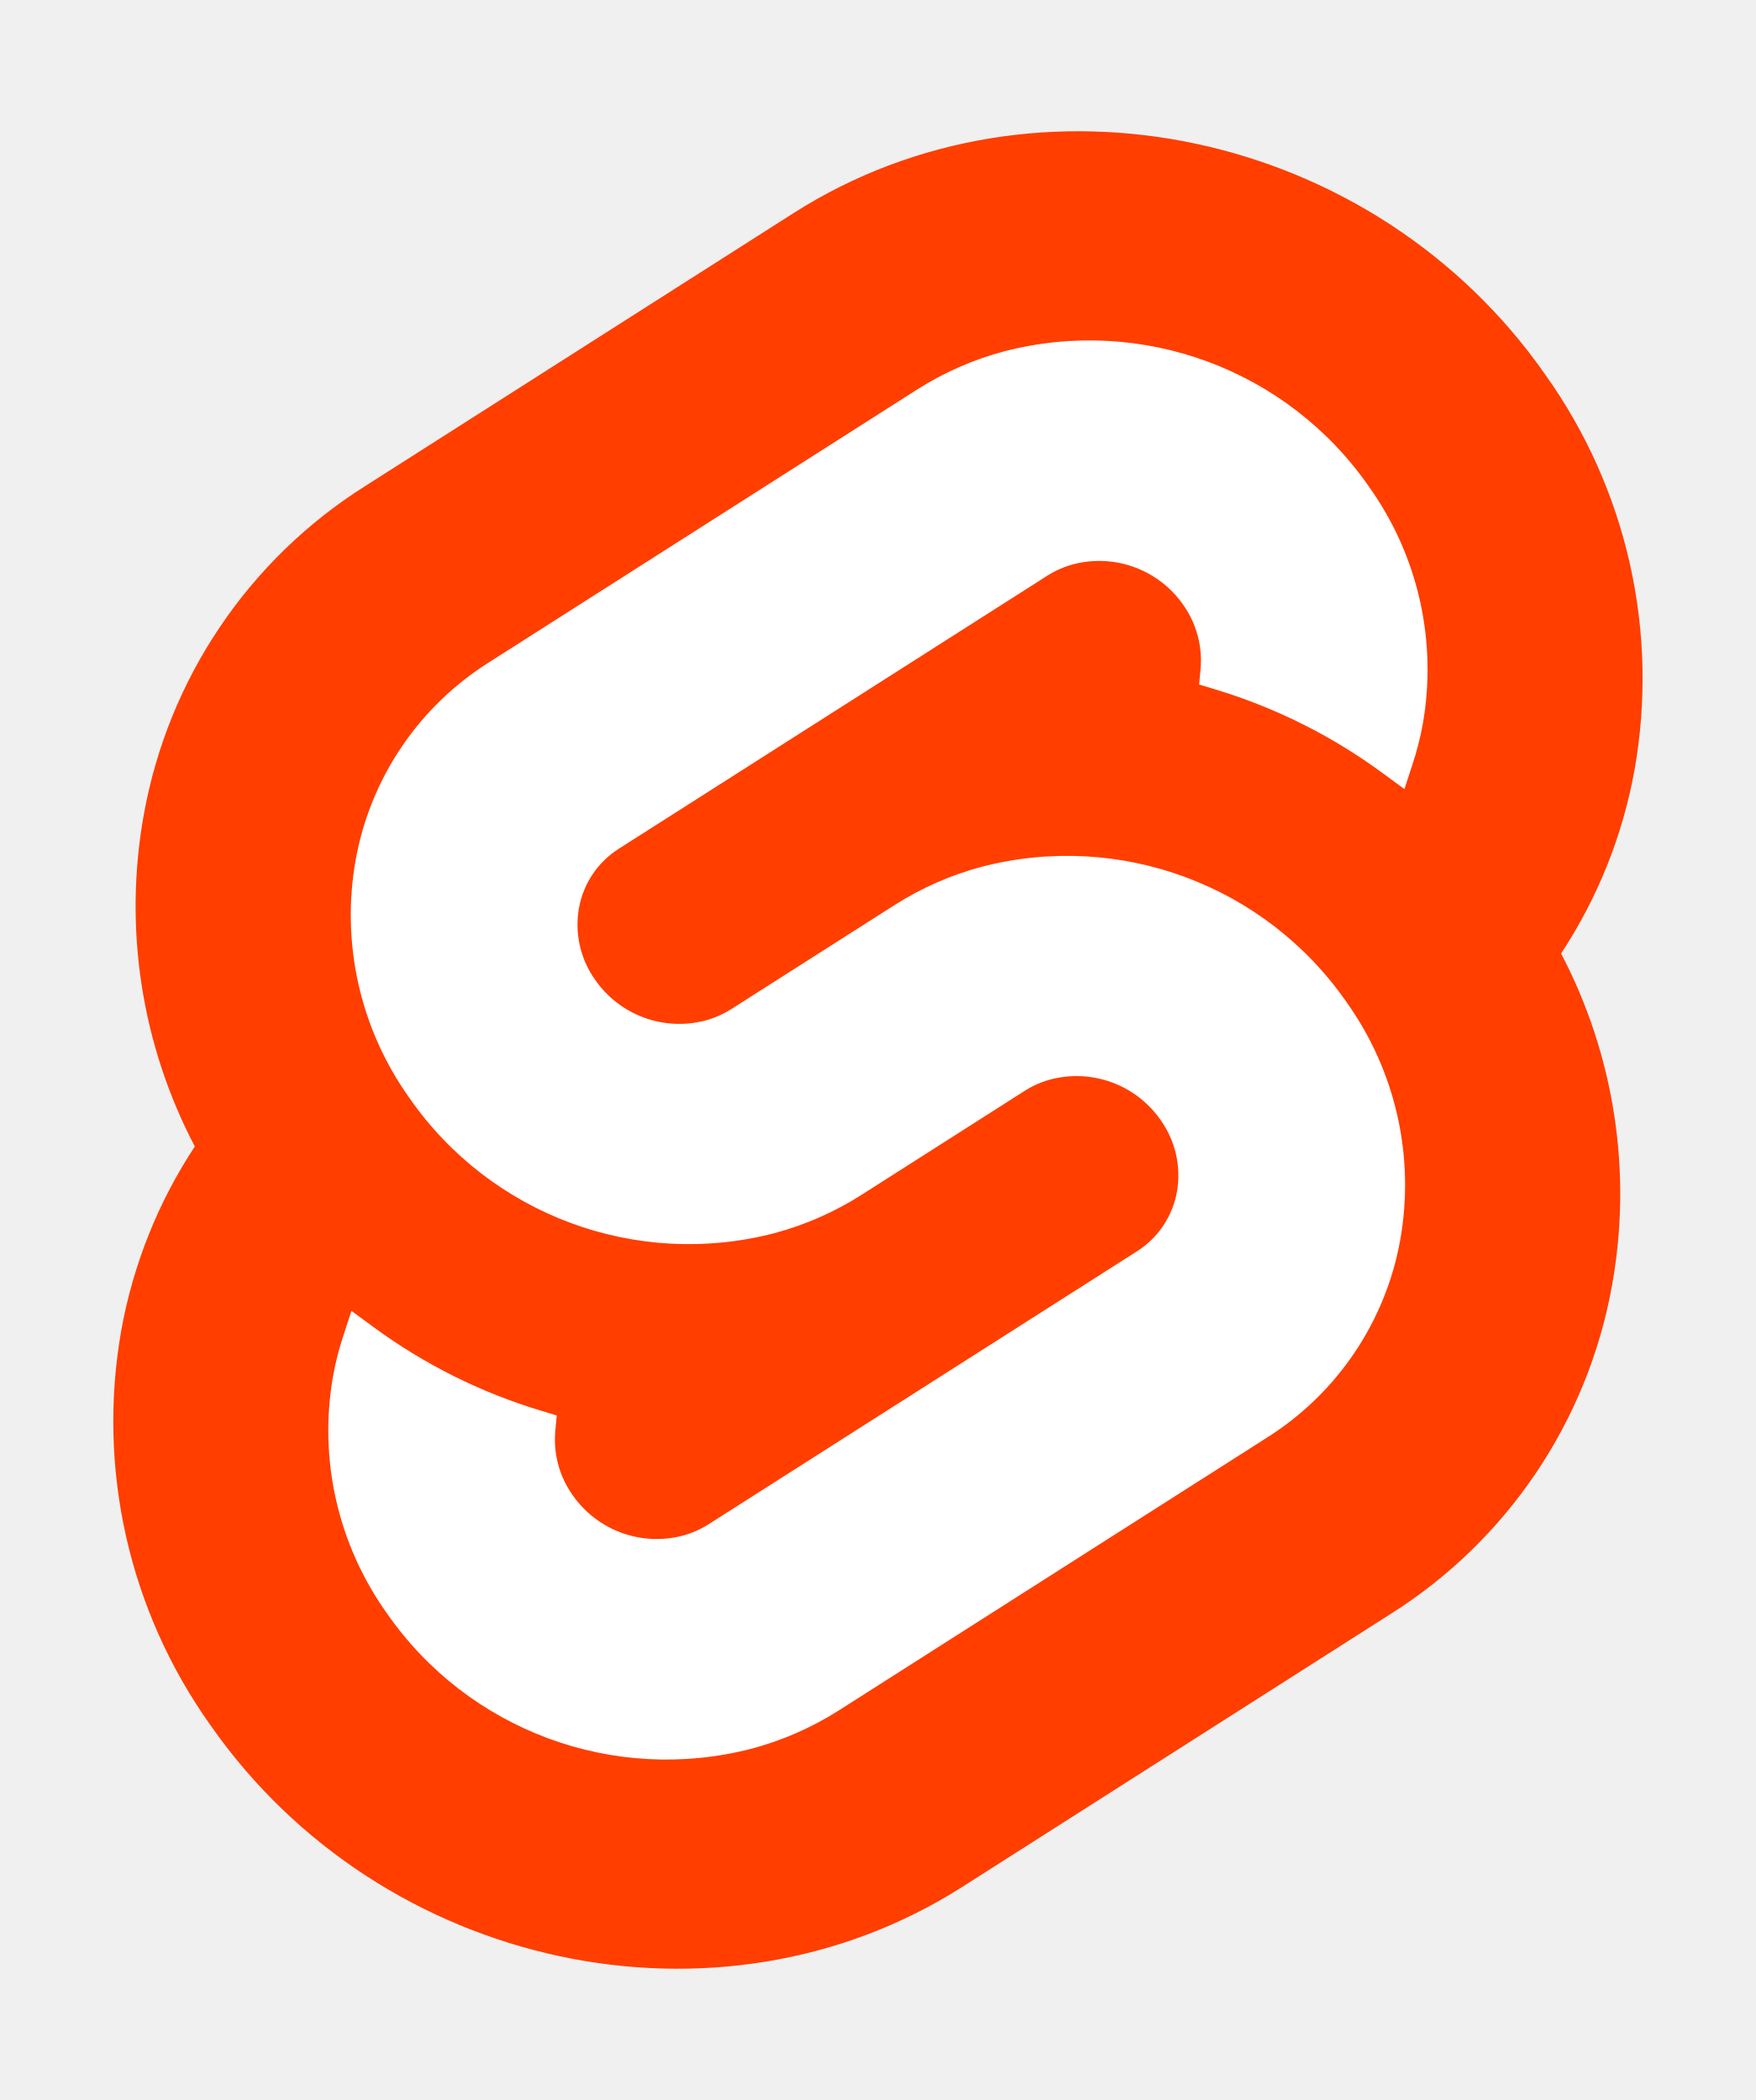
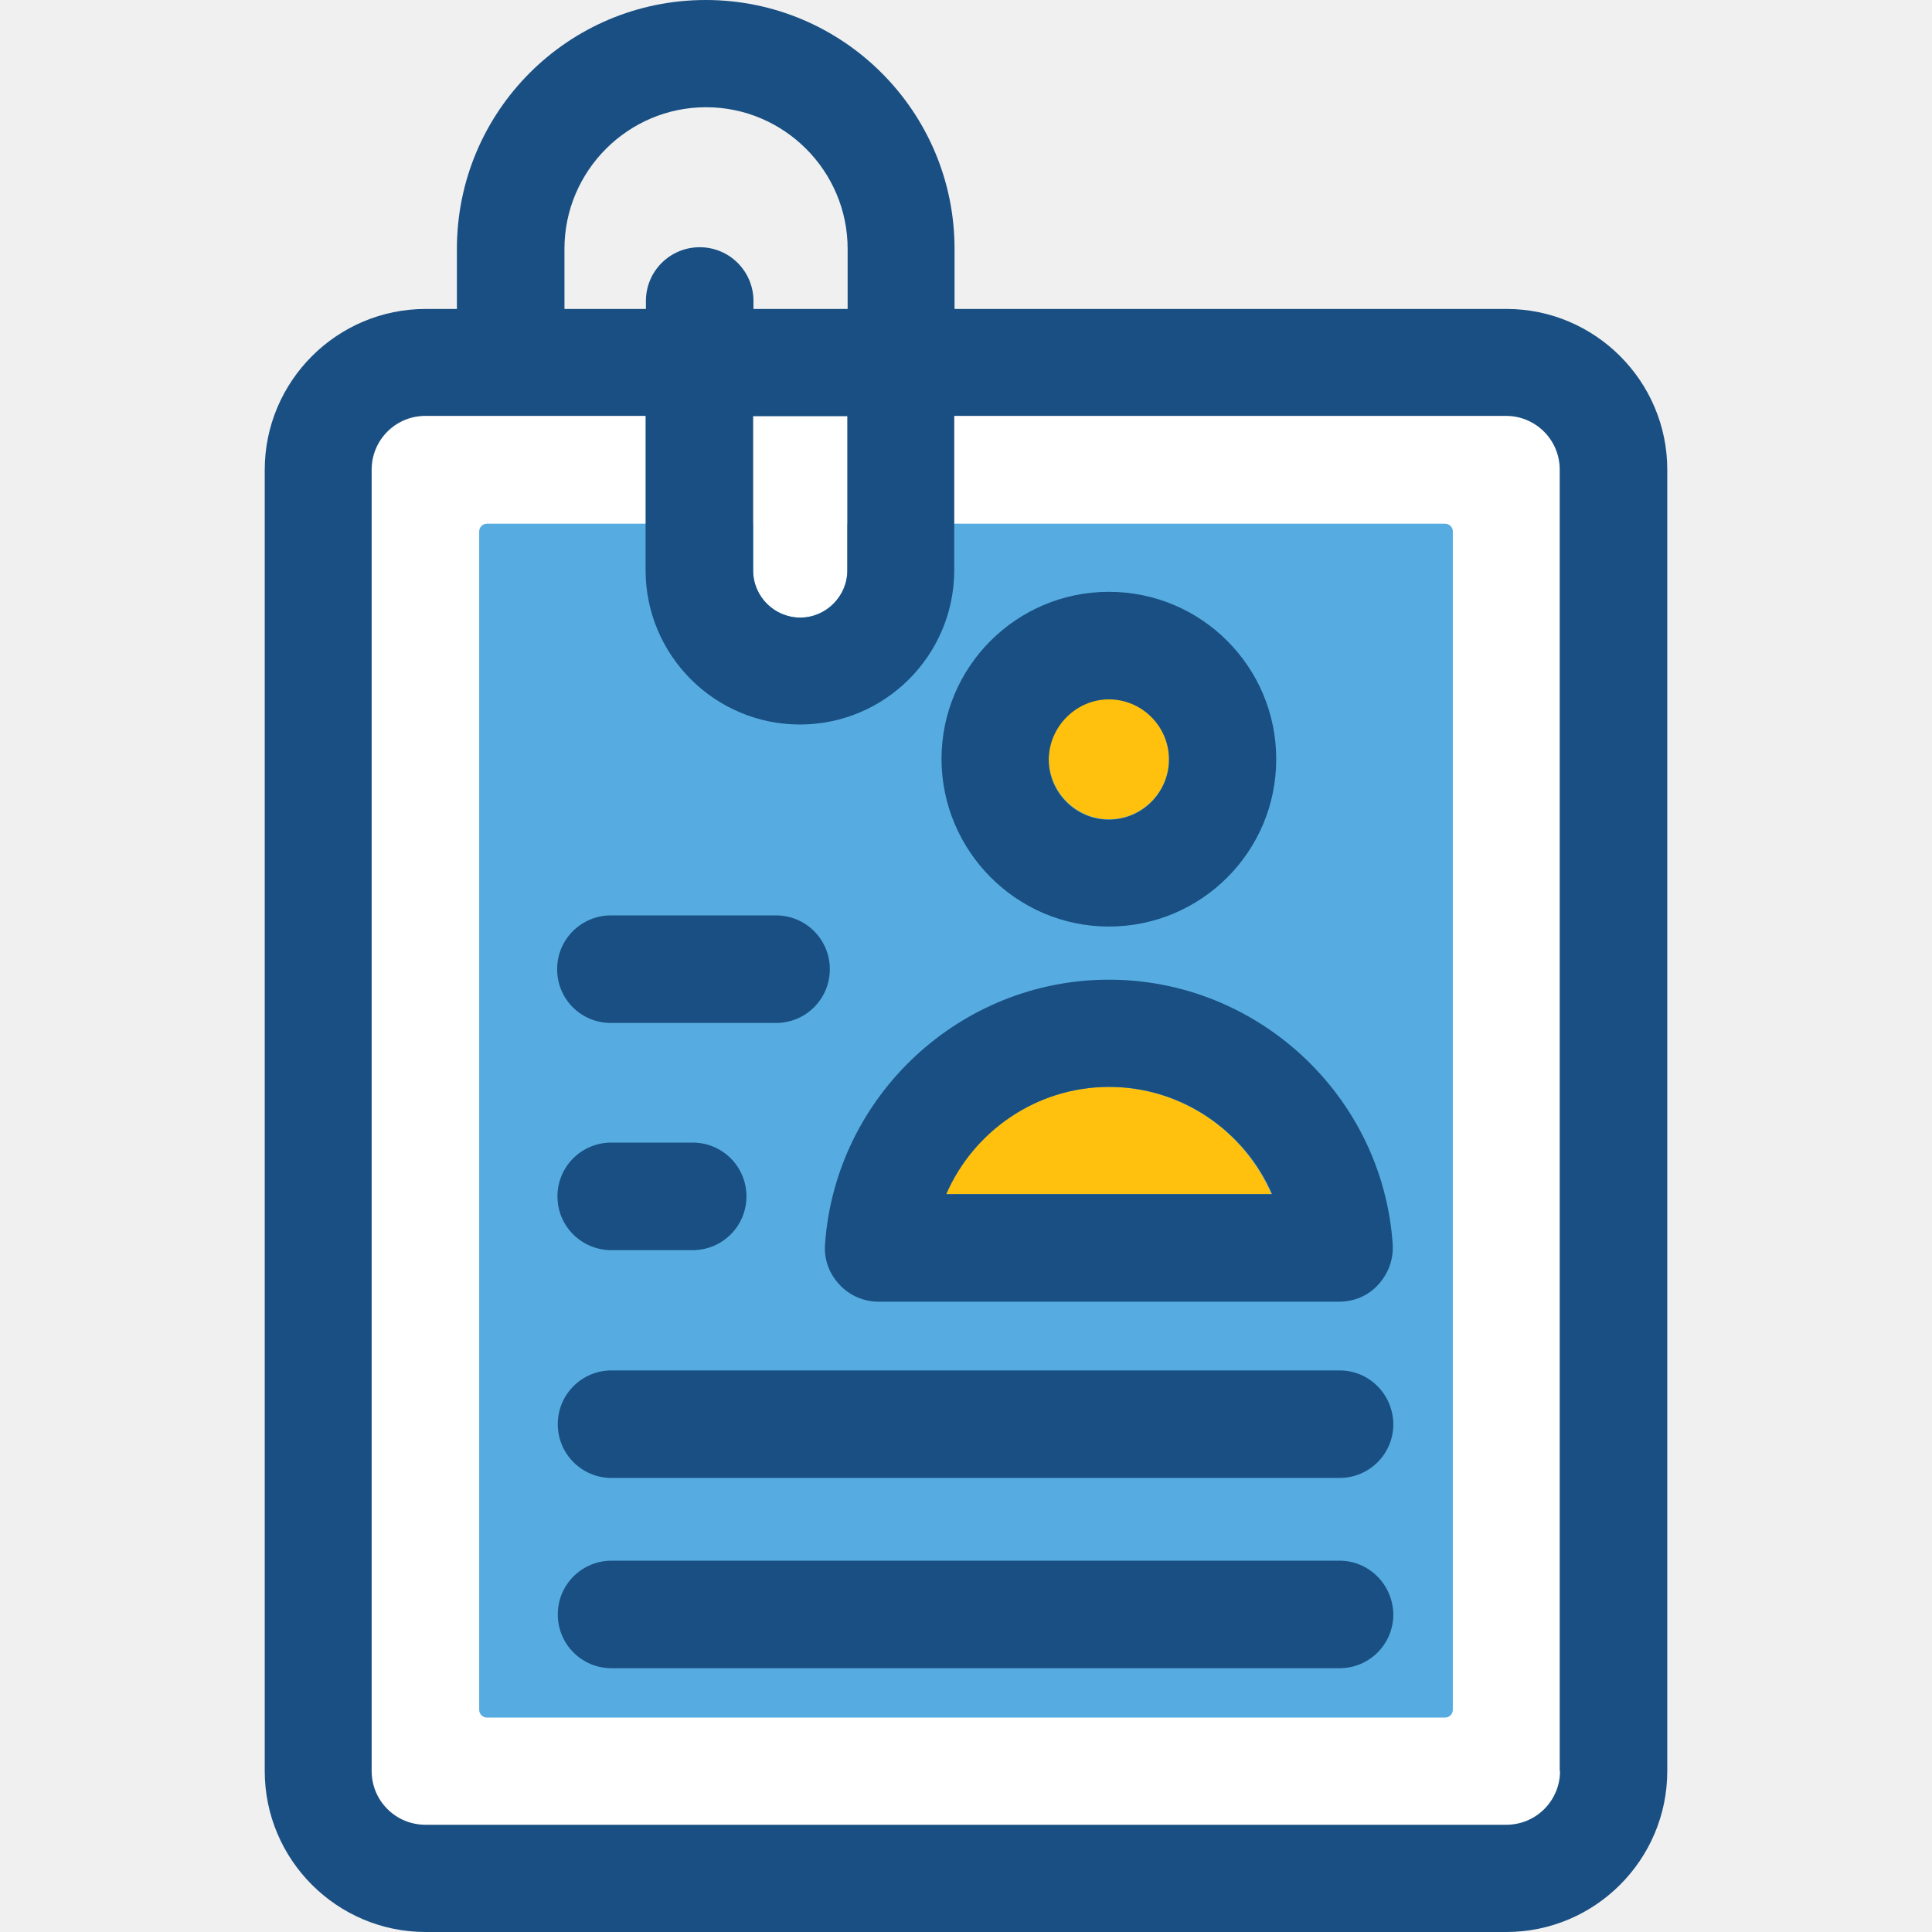
- <svg xmlns="http://www.w3.org/2000/svg" width="107" height="128" viewBox="0 0 107 128">
-   <path d="M94.157 22.819c-10.4-14.885-30.94-19.297-45.792-9.835L22.282 29.608A29.92 29.92 0 0 0 8.764 49.65a31.5 31.5 0 0 0 3.108 20.231 30 30 0 0 0-4.477 11.183 31.9 31.9 0 0 0 5.448 24.116c10.402 14.887 30.942 19.297 45.791 9.835l26.083-16.624A29.92 29.92 0 0 0 98.235 78.35a31.53 31.53 0 0 0-3.105-20.232 30 30 0 0 0 4.474-11.182 31.88 31.88 0 0 0-5.447-24.116" style="fill:#ff3e00" />
-   <path d="M45.817 106.582a20.72 20.72 0 0 1-22.237-8.243 19.17 19.17 0 0 1-3.277-14.503 18 18 0 0 1 .624-2.435l.49-1.498 1.337.981a33.6 33.6 0 0 0 10.203 5.098l.97.294-.09.968a5.85 5.85 0 0 0 1.052 3.878 6.24 6.24 0 0 0 6.695 2.485 5.8 5.8 0 0 0 1.603-.704L69.27 76.28a5.43 5.43 0 0 0 2.45-3.631 5.8 5.8 0 0 0-.987-4.371 6.24 6.24 0 0 0-6.698-2.487 5.7 5.7 0 0 0-1.6.704l-9.953 6.345a19 19 0 0 1-5.296 2.326 20.72 20.72 0 0 1-22.237-8.243 19.17 19.17 0 0 1-3.277-14.502 17.99 17.99 0 0 1 8.13-12.052l26.081-16.623a19 19 0 0 1 5.3-2.329 20.72 20.72 0 0 1 22.237 8.243 19.17 19.17 0 0 1 3.277 14.503 18 18 0 0 1-.624 2.435l-.49 1.498-1.337-.98a33.6 33.6 0 0 0-10.203-5.1l-.97-.294.09-.968a5.86 5.86 0 0 0-1.052-3.878 6.24 6.24 0 0 0-6.696-2.485 5.8 5.8 0 0 0-1.602.704L37.73 51.72a5.42 5.42 0 0 0-2.449 3.63 5.79 5.79 0 0 0 .986 4.372 6.24 6.24 0 0 0 6.698 2.486 5.8 5.8 0 0 0 1.602-.704l9.952-6.342a19 19 0 0 1 5.295-2.328 20.72 20.72 0 0 1 22.237 8.242 19.17 19.17 0 0 1 3.277 14.503 18 18 0 0 1-8.13 12.053l-26.081 16.622a19 19 0 0 1-5.3 2.328" style="fill:#fff" />
+ <svg xmlns="http://www.w3.org/2000/svg" height="800px" width="800px" version="1.1" id="Layer_1" viewBox="0 0 392.533 392.533" xml:space="preserve">
+   <path style="fill:#FFFFFF;" d="M306.101,84.558H193.939v31.354c0,17.325-14.093,31.354-31.354,31.354s-31.354-14.093-31.354-31.354  V84.558H86.497c-6.012,0-10.925,4.848-10.925,10.925v264.339c0,6.012,4.848,10.925,10.925,10.925h219.539  c6.012,0,10.925-4.849,10.925-10.925V95.418C316.962,89.471,312.048,84.558,306.101,84.558z" />
+   <path style="fill:#56ACE0;" d="M97.358,347.41V107.96c0-0.84,0.711-1.552,1.552-1.552h194.715c0.84,0,1.552,0.711,1.552,1.552  V347.41c0,0.84-0.711,1.552-1.552,1.552H98.909C98.069,348.962,97.358,348.25,97.358,347.41z" />
+   <g>
+     <path style="fill:#FFC10D;" d="M225.293,166.465c6.723,0,12.218-5.495,12.218-12.218c0-6.723-5.495-12.218-12.218-12.218   c-6.723,0-12.218,5.495-12.218,12.218C213.139,160.97,218.699,166.465,225.293,166.465z" />
+     <path style="fill:#FFC10D;" d="M225.293,220.832c-14.675,0-27.539,8.986-33.099,21.786h66.133   C252.832,229.818,240.032,220.832,225.293,220.832z" />
+   </g>
+   <path style="fill:#FFFFFF;" d="M162.586,125.479c5.236,0,9.568-4.331,9.568-9.568V84.558h-19.135v31.354  C153.018,121.212,157.35,125.479,162.586,125.479z" />
+   <g>
+     <path style="fill:#194F82;" d="M225.293,188.251c18.747,0,34.004-15.192,34.004-34.004c0-18.747-15.192-34.004-34.004-34.004   c-18.747,0-34.004,15.192-34.004,34.004C191.354,172.994,206.61,188.251,225.293,188.251z M225.293,142.093   c6.723,0,12.218,5.495,12.218,12.218c0,6.723-5.495,12.218-12.218,12.218c-6.723,0-12.218-5.495-12.218-12.218   C213.139,147.588,218.699,142.093,225.293,142.093z" />
+     <path style="fill:#194F82;" d="M225.293,199.046c-30.19,0-55.531,23.596-57.665,53.721c-0.259,3.038,0.84,6.012,2.909,8.21   c2.069,2.263,4.978,3.491,7.952,3.491h93.608c3.038,0,5.947-1.228,7.952-3.491c2.069-2.263,3.103-5.172,2.909-8.21   C280.889,222.642,255.547,199.046,225.293,199.046z M192.259,242.618c5.56-12.8,18.36-21.786,33.099-21.786   s27.539,8.986,33.099,21.786H192.259z" />
+     <path style="fill:#194F82;" d="M272.162,317.091H124.251c-6.012,0-10.925,4.848-10.925,10.925c0,6.012,4.848,10.925,10.925,10.925   h147.911c6.012,0,10.925-4.849,10.925-10.925C283.022,322.004,278.174,317.091,272.162,317.091z" />
+     <path style="fill:#194F82;" d="M272.162,278.432H124.251c-6.012,0-10.925,4.848-10.925,10.925c0,6.012,4.848,10.925,10.925,10.925   h147.911c6.012,0,10.925-4.848,10.925-10.925C283.022,283.281,278.174,278.432,272.162,278.432z" />
+     <path style="fill:#194F82;" d="M124.186,253.996h16.549c6.012,0,10.925-4.848,10.925-10.925c0-6.012-4.848-10.925-10.925-10.925   h-16.549c-6.012,0-10.925,4.848-10.925,10.925S118.174,253.996,124.186,253.996z" />
+     <path style="fill:#194F82;" d="M124.121,207.838h33.552c6.012,0,10.925-4.848,10.925-10.925c0-6.012-4.848-10.925-10.925-10.925   h-33.552c-6.012,0-10.925,4.848-10.925,10.925C113.196,202.99,118.044,207.838,124.121,207.838z" />
+     <path style="fill:#194F82;" d="M306.101,62.772H193.939V50.554C193.939,22.626,171.248,0,143.386,0   c-27.927,0-50.554,22.626-50.554,50.554v12.218h-6.335c-18.036,0-32.711,14.675-32.711,32.711v264.339   c0,18.036,14.675,32.711,32.711,32.711h219.539c18.036,0,32.711-14.675,32.711-32.711V95.418   C338.747,77.446,324.073,62.772,306.101,62.772z M114.683,50.554c0-15.838,12.929-28.768,28.768-28.768   s28.768,12.929,28.768,28.768v12.218h-19.135v-1.616c0-6.012-4.848-10.925-10.925-10.925c-6.012,0-10.925,4.848-10.925,10.925   v1.616h-16.549C114.683,62.772,114.683,50.554,114.683,50.554z M172.154,84.558v31.354c0,5.236-4.331,9.568-9.568,9.568   s-9.568-4.267-9.568-9.568V84.558C153.018,84.558,172.154,84.558,172.154,84.558z M316.962,359.822   c0,6.012-4.849,10.925-10.925,10.925H86.432c-6.012,0-10.925-4.849-10.925-10.925V95.418c0-6.012,4.848-10.925,10.925-10.925   h44.735v31.354c0,17.325,14.093,31.354,31.354,31.354c17.325,0,31.354-14.093,31.354-31.354V84.493h112.097   c6.012,0,10.925,4.848,10.925,10.925v264.404H316.962z" />
+   </g>
</svg>
